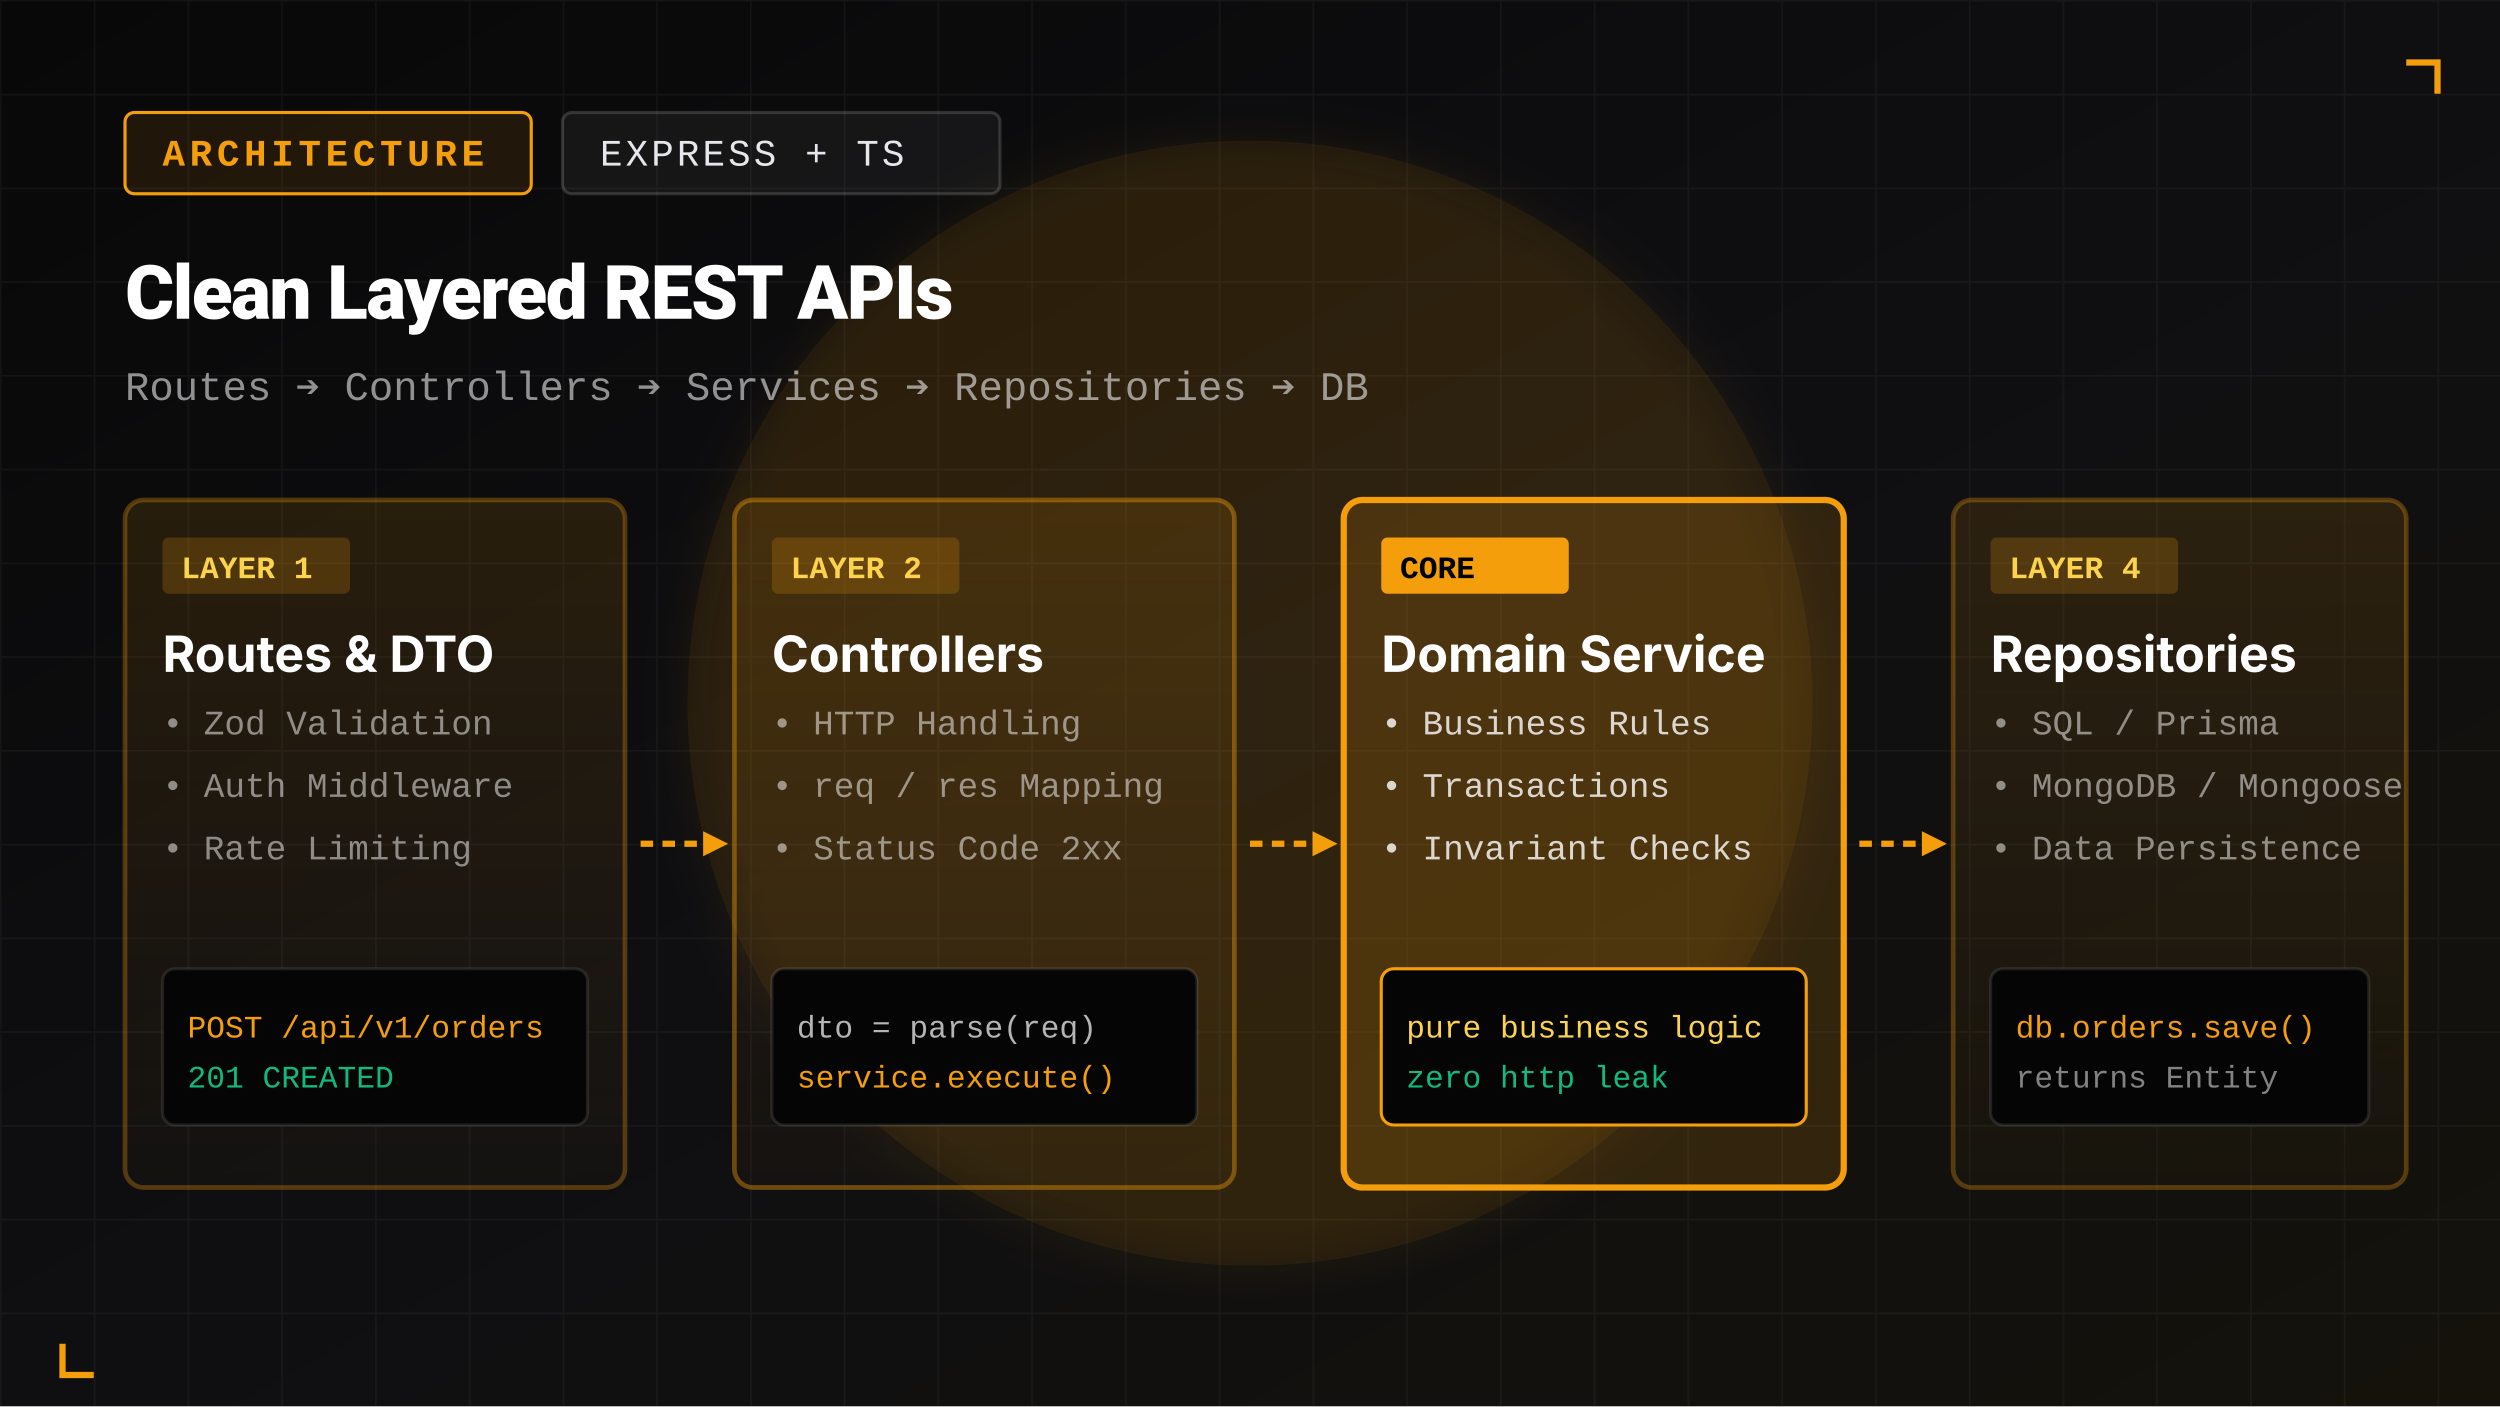
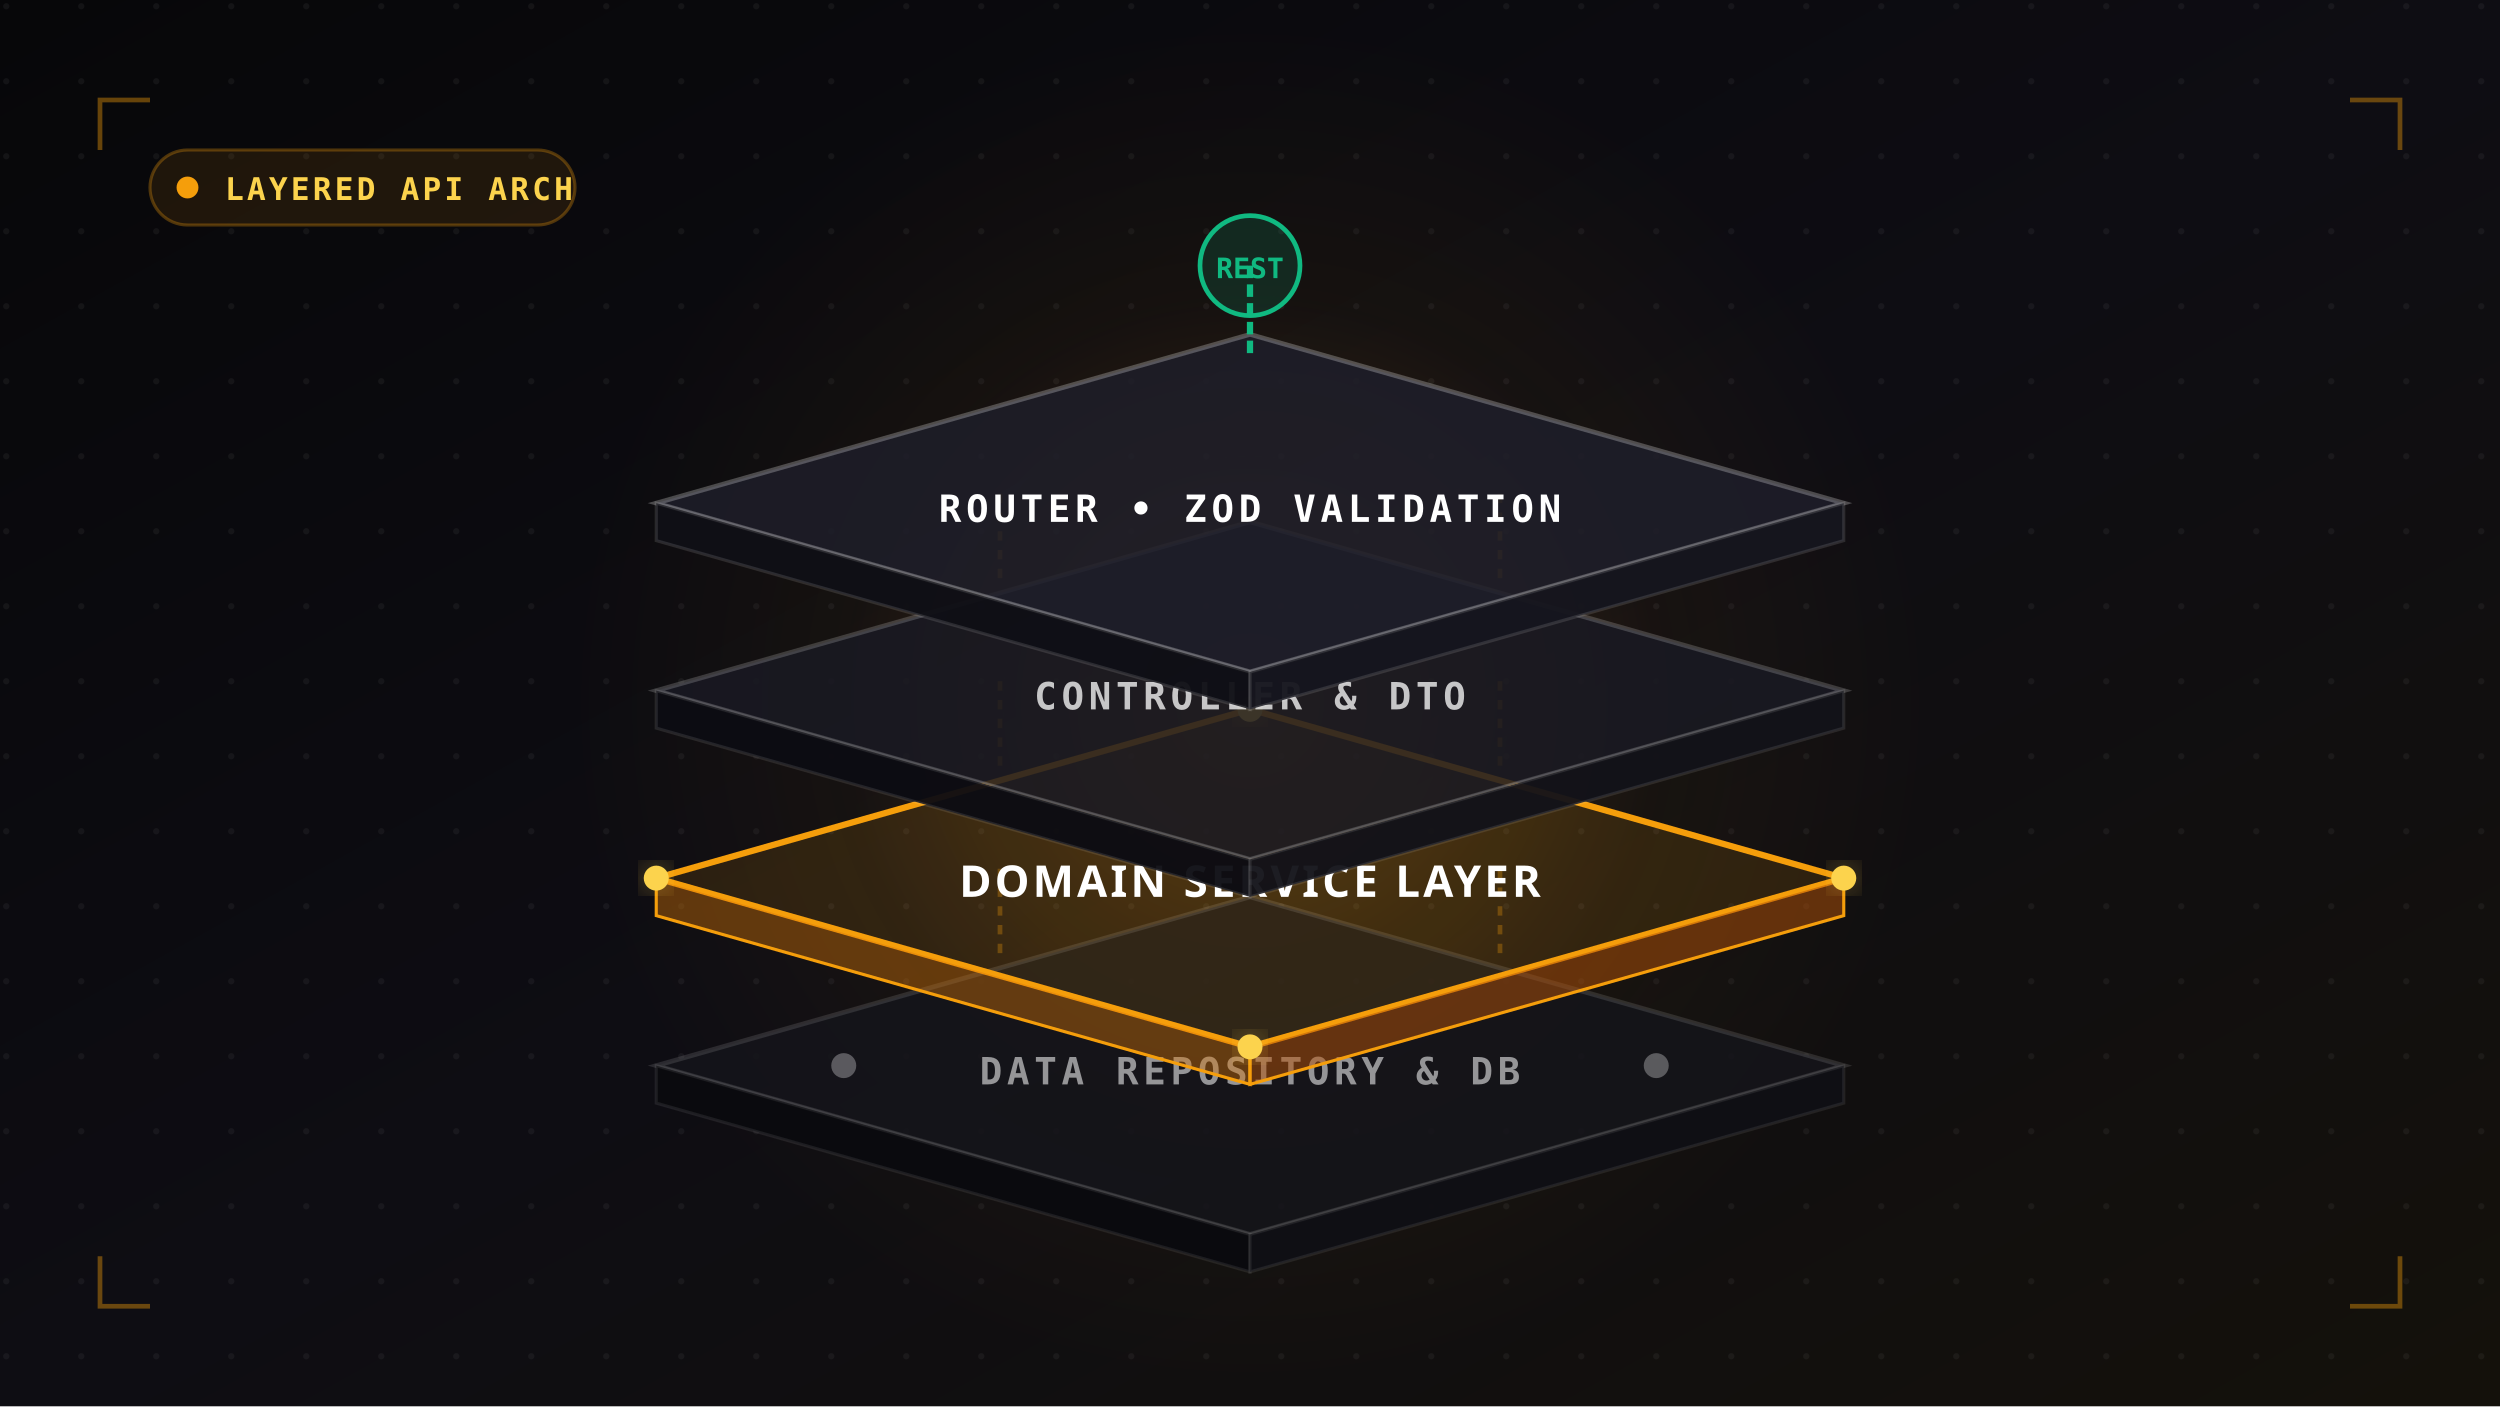
<svg xmlns="http://www.w3.org/2000/svg" viewBox="0 0 800 450" width="100%" height="100%">
  <defs>
-     <linearGradient id="bg-grad-1" x1="0%" y1="0%" x2="100%" y2="100%">
-       <stop offset="0%" stop-color="#080808" />
-       <stop offset="50%" stop-color="#0F0F12" />
-       <stop offset="100%" stop-color="#14120B" />
+     <linearGradient id="bg1" x1="0%" y1="0%" x2="100%" y2="100%">
+       <stop offset="0%" stop-color="#070709" />
+       <stop offset="50%" stop-color="#0E0D13" />
+       <stop offset="100%" stop-color="#14110B" />
    </linearGradient>
-     <linearGradient id="amber-glow" x1="0%" y1="0%" x2="100%" y2="0%">
+     <radialGradient id="glow-amber1" cx="50%" cy="50%" r="50%">
+       <stop offset="0%" stop-color="#F59E0B" stop-opacity="0.25" />
+       <stop offset="60%" stop-color="#F59E0B" stop-opacity="0.04" />
+       <stop offset="100%" stop-color="#F59E0B" stop-opacity="0" />
+     </radialGradient>
+     <linearGradient id="layer-grad-1" x1="0%" y1="0%" x2="100%" y2="100%">
+       <stop offset="0%" stop-color="rgba(245, 158, 11, 0.20)" />
+       <stop offset="100%" stop-color="rgba(245, 158, 11, 0.03)" />
+     </linearGradient>
+     <linearGradient id="layer-grad-active" x1="0%" y1="0%" x2="100%" y2="100%">
      <stop offset="0%" stop-color="#F59E0B" />
-       <stop offset="100%" stop-color="#FCD34D" />
+       <stop offset="100%" stop-color="#D97706" />
    </linearGradient>
-     <linearGradient id="card-grad" x1="0%" y1="0%" x2="0%" y2="100%">
-       <stop offset="0%" stop-color="rgba(245, 158, 11, 0.12)" />
-       <stop offset="100%" stop-color="rgba(245, 158, 11, 0.02)" />
-     </linearGradient>
-     <filter id="glow-filter" x="-20%" y="-20%" width="140%" height="140%">
-       <feGaussianBlur stdDeviation="8" result="blur" />
+     <pattern id="dot-grid1" width="24" height="24" patternUnits="userSpaceOnUse">
+       <circle cx="2" cy="2" r="1" fill="rgba(255, 255, 255, 0.05)" />
+     </pattern>
+     <filter id="soft-glow" x="-20%" y="-20%" width="140%" height="140%">
+       <feGaussianBlur stdDeviation="6" result="blur" />
      <feComposite in="SourceGraphic" in2="blur" operator="over" />
    </filter>
-     <pattern id="grid-pattern" width="30" height="30" patternUnits="userSpaceOnUse">
-       <path d="M 30 0 L 0 0 0 30" fill="none" stroke="rgba(255, 255, 255, 0.04)" stroke-width="1" />
-     </pattern>
  </defs>
-   <rect width="800" height="450" fill="url(#bg-grad-1)" />
-   <rect width="800" height="450" fill="url(#grid-pattern)" />
-   <circle cx="400" cy="225" r="180" fill="rgba(245, 158, 11, 0.07)" filter="url(#glow-filter)" />
-   <rect x="40" y="36" width="130" height="26" rx="3" fill="rgba(245, 158, 11, 0.1)" stroke="#F59E0B" stroke-width="1" />
-   <text x="52" y="53" fill="#F59E0B" font-family="'Courier New', monospace" font-size="12" font-weight="bold" letter-spacing="1.5">ARCHITECTURE</text>
-   <rect x="180" y="36" width="140" height="26" rx="3" fill="rgba(255, 255, 255, 0.05)" stroke="rgba(255, 255, 255, 0.15)" stroke-width="1" />
-   <text x="192" y="53" fill="#E5E7EB" font-family="'Courier New', monospace" font-size="12" letter-spacing="1">EXPRESS + TS</text>
-   <text x="40" y="102" fill="#FFFFFF" font-family="-apple-system, BlinkMacSystemFont, 'Segoe UI', Roboto, sans-serif" font-size="24" font-weight="800" letter-spacing="-0.5">Clean Layered REST APIs</text>
-   <text x="40" y="128" fill="rgba(255, 255, 255, 0.55)" font-family="'Courier New', monospace" font-size="13">Routes ➔ Controllers ➔ Services ➔ Repositories ➔ DB</text>
-   <g transform="translate(40, 160)">
-     <rect width="160" height="220" rx="6" fill="url(#card-grad)" stroke="rgba(245, 158, 11, 0.3)" stroke-width="1.5" />
-     <rect x="12" y="12" width="60" height="18" rx="2" fill="rgba(245, 158, 11, 0.2)" />
-     <text x="18" y="25" fill="#FCD34D" font-family="'Courier New', monospace" font-size="10" font-weight="bold">LAYER 1</text>
-     <text x="12" y="55" fill="#FFFFFF" font-family="-apple-system, sans-serif" font-size="16" font-weight="700">Routes &amp; DTO</text>
-     <text x="12" y="75" fill="rgba(255, 255, 255, 0.5)" font-family="'Courier New', monospace" font-size="11">• Zod Validation</text>
-     <text x="12" y="95" fill="rgba(255, 255, 255, 0.5)" font-family="'Courier New', monospace" font-size="11">• Auth Middleware</text>
-     <text x="12" y="115" fill="rgba(255, 255, 255, 0.5)" font-family="'Courier New', monospace" font-size="11">• Rate Limiting</text>
-     <rect x="12" y="150" width="136" height="50" rx="4" fill="#050505" stroke="rgba(255, 255, 255, 0.1)" />
-     <text x="20" y="172" fill="#F59E0B" font-family="'Courier New', monospace" font-size="10">POST /api/v1/orders</text>
-     <text x="20" y="188" fill="#10B981" font-family="'Courier New', monospace" font-size="10">201 CREATED</text>
+   <rect width="800" height="450" fill="url(#bg1)" />
+   <rect width="800" height="450" fill="url(#dot-grid1)" />
+   <circle cx="400" cy="225" r="220" fill="url(#glow-amber1)" />
+   <path d="M 32 48 L 32 32 L 48 32" stroke="rgba(245, 158, 11, 0.4)" stroke-width="1.5" fill="none" />
+   <path d="M 768 48 L 768 32 L 752 32" stroke="rgba(245, 158, 11, 0.4)" stroke-width="1.5" fill="none" />
+   <path d="M 32 402 L 32 418 L 48 418" stroke="rgba(245, 158, 11, 0.4)" stroke-width="1.5" fill="none" />
+   <path d="M 768 402 L 768 418 L 752 418" stroke="rgba(245, 158, 11, 0.4)" stroke-width="1.5" fill="none" />
+   <g transform="translate(48, 48)">
+     <rect width="136" height="24" rx="12" fill="rgba(245, 158, 11, 0.1)" stroke="rgba(245, 158, 11, 0.3)" stroke-width="1" />
+     <circle cx="12" cy="12" r="3.5" fill="#F59E0B" />
+     <text x="24" y="16" fill="#FCD34D" font-family="'JetBrains Mono', 'Ubuntu Mono', monospace" font-size="10" font-weight="600" letter-spacing="1">LAYERED API ARCH</text>
  </g>
-   <path d="M 205 270 L 225 270" stroke="#F59E0B" stroke-width="2" stroke-dasharray="4,3" />
-   <polygon points="225,266 233,270 225,274" fill="#F59E0B" />
-   <g transform="translate(235, 160)">
-     <rect width="160" height="220" rx="6" fill="url(#card-grad)" stroke="rgba(245, 158, 11, 0.4)" stroke-width="1.5" />
-     <rect x="12" y="12" width="60" height="18" rx="2" fill="rgba(245, 158, 11, 0.2)" />
-     <text x="18" y="25" fill="#FCD34D" font-family="'Courier New', monospace" font-size="10" font-weight="bold">LAYER 2</text>
-     <text x="12" y="55" fill="#FFFFFF" font-family="-apple-system, sans-serif" font-size="16" font-weight="700">Controllers</text>
-     <text x="12" y="75" fill="rgba(255, 255, 255, 0.5)" font-family="'Courier New', monospace" font-size="11">• HTTP Handling</text>
-     <text x="12" y="95" fill="rgba(255, 255, 255, 0.5)" font-family="'Courier New', monospace" font-size="11">• req / res Mapping</text>
-     <text x="12" y="115" fill="rgba(255, 255, 255, 0.5)" font-family="'Courier New', monospace" font-size="11">• Status Code 2xx</text>
-     <rect x="12" y="150" width="136" height="50" rx="4" fill="#050505" stroke="rgba(255, 255, 255, 0.1)" />
-     <text x="20" y="172" fill="rgba(255,255,255,0.7)" font-family="'Courier New', monospace" font-size="10">dto = parse(req)</text>
-     <text x="20" y="188" fill="#F59E0B" font-family="'Courier New', monospace" font-size="10">service.execute()</text>
+   <g transform="translate(400, 240)">
+     <g transform="translate(0, 75)">
+       <polygon points="0,-28 190,26 0,80 -190,26" fill="rgba(20, 20, 26, 0.85)" stroke="rgba(255, 255, 255, 0.12)" stroke-width="1.5" />
+       <polygon points="-190,26 0,80 0,92 -190,38" fill="rgba(10, 10, 14, 0.95)" stroke="rgba(255, 255, 255, 0.08)" stroke-width="1" />
+       <polygon points="190,26 0,80 0,92 190,38" fill="rgba(15, 15, 20, 0.95)" stroke="rgba(255, 255, 255, 0.08)" stroke-width="1" />
+       <text x="0" y="32" text-anchor="middle" fill="rgba(255, 255, 255, 0.55)" font-family="'JetBrains Mono', monospace" font-size="12" font-weight="600" letter-spacing="1.5">DATA REPOSITORY &amp; DB</text>
+       <circle cx="-130" cy="26" r="4" fill="rgba(255, 255, 255, 0.3)" />
+       <circle cx="130" cy="26" r="4" fill="rgba(255, 255, 255, 0.3)" />
+     </g>
+     <line x1="-80" y1="65" x2="-80" y2="35" stroke="rgba(245, 158, 11, 0.3)" stroke-width="1.5" stroke-dasharray="3,3" />
+     <line x1="80" y1="65" x2="80" y2="35" stroke="rgba(245, 158, 11, 0.3)" stroke-width="1.5" stroke-dasharray="3,3" />
+     <g transform="translate(0, 15)">
+       <polygon points="0,-28 190,26 0,80 -190,26" fill="rgba(245, 158, 11, 0.12)" stroke="#F59E0B" stroke-width="2" />
+       <polygon points="-190,26 0,80 0,92 -190,38" fill="rgba(217, 119, 6, 0.4)" stroke="#F59E0B" stroke-width="1" />
+       <polygon points="190,26 0,80 0,92 190,38" fill="rgba(180, 83, 9, 0.5)" stroke="#F59E0B" stroke-width="1" />
+       <text x="0" y="32" text-anchor="middle" fill="#FFFFFF" font-family="'Space Grotesk', sans-serif" font-size="14" font-weight="700" letter-spacing="1">DOMAIN SERVICE LAYER</text>
+       <circle cx="0" cy="-28" r="4" fill="#FCD34D" filter="url(#soft-glow)" />
+       <circle cx="190" cy="26" r="4" fill="#FCD34D" filter="url(#soft-glow)" />
+       <circle cx="-190" cy="26" r="4" fill="#FCD34D" filter="url(#soft-glow)" />
+       <circle cx="0" cy="80" r="4" fill="#FCD34D" filter="url(#soft-glow)" />
+     </g>
+     <line x1="-80" y1="5" x2="-80" y2="-25" stroke="rgba(245, 158, 11, 0.3)" stroke-width="1.5" stroke-dasharray="3,3" />
+     <line x1="80" y1="5" x2="80" y2="-25" stroke="rgba(245, 158, 11, 0.3)" stroke-width="1.5" stroke-dasharray="3,3" />
+     <g transform="translate(0, -45)">
+       <polygon points="0,-28 190,26 0,80 -190,26" fill="rgba(25, 25, 34, 0.85)" stroke="rgba(255, 255, 255, 0.18)" stroke-width="1.5" />
+       <polygon points="-190,26 0,80 0,92 -190,38" fill="rgba(12, 12, 18, 0.95)" stroke="rgba(255, 255, 255, 0.1)" stroke-width="1" />
+       <polygon points="190,26 0,80 0,92 190,38" fill="rgba(18, 18, 25, 0.95)" stroke="rgba(255, 255, 255, 0.1)" stroke-width="1" />
+       <text x="0" y="32" text-anchor="middle" fill="rgba(255, 255, 255, 0.75)" font-family="'JetBrains Mono', monospace" font-size="12" font-weight="600" letter-spacing="1.5">CONTROLLER &amp; DTO</text>
+     </g>
+     <line x1="-80" y1="-55" x2="-80" y2="-85" stroke="rgba(245, 158, 11, 0.3)" stroke-width="1.5" stroke-dasharray="3,3" />
+     <line x1="80" y1="-55" x2="80" y2="-85" stroke="rgba(245, 158, 11, 0.3)" stroke-width="1.5" stroke-dasharray="3,3" />
+     <g transform="translate(0, -105)">
+       <polygon points="0,-28 190,26 0,80 -190,26" fill="rgba(30, 30, 42, 0.85)" stroke="rgba(255, 255, 255, 0.25)" stroke-width="1.5" />
+       <polygon points="-190,26 0,80 0,92 -190,38" fill="rgba(15, 15, 22, 0.95)" stroke="rgba(255, 255, 255, 0.12)" stroke-width="1" />
+       <polygon points="190,26 0,80 0,92 190,38" fill="rgba(22, 22, 30, 0.95)" stroke="rgba(255, 255, 255, 0.12)" stroke-width="1" />
+       <text x="0" y="32" text-anchor="middle" fill="#FFFFFF" font-family="'JetBrains Mono', monospace" font-size="12" font-weight="700" letter-spacing="1.5">ROUTER • ZOD VALIDATION</text>
+       <g transform="translate(0, -50)">
+         <line x1="0" y1="0" x2="0" y2="28" stroke="#10B981" stroke-width="2" stroke-dasharray="4,2" />
+         <circle cx="0" cy="0" r="16" fill="rgba(16, 185, 129, 0.15)" stroke="#10B981" stroke-width="1.5" />
+         <text x="0" y="4" text-anchor="middle" fill="#10B981" font-family="'JetBrains Mono', monospace" font-size="9" font-weight="bold">REST</text>
+       </g>
+     </g>
  </g>
-   <path d="M 400 270 L 420 270" stroke="#F59E0B" stroke-width="2" stroke-dasharray="4,3" />
-   <polygon points="420,266 428,270 420,274" fill="#F59E0B" />
-   <g transform="translate(430, 160)">
-     <rect width="160" height="220" rx="6" fill="rgba(245, 158, 11, 0.15)" stroke="#F59E0B" stroke-width="2" />
-     <rect x="12" y="12" width="60" height="18" rx="2" fill="#F59E0B" />
-     <text x="18" y="25" fill="#000000" font-family="'Courier New', monospace" font-size="10" font-weight="bold">CORE</text>
-     <text x="12" y="55" fill="#FFFFFF" font-family="-apple-system, sans-serif" font-size="16" font-weight="700">Domain Service</text>
-     <text x="12" y="75" fill="rgba(255, 255, 255, 0.8)" font-family="'Courier New', monospace" font-size="11">• Business Rules</text>
-     <text x="12" y="95" fill="rgba(255, 255, 255, 0.8)" font-family="'Courier New', monospace" font-size="11">• Transactions</text>
-     <text x="12" y="115" fill="rgba(255, 255, 255, 0.8)" font-family="'Courier New', monospace" font-size="11">• Invariant Checks</text>
-     <rect x="12" y="150" width="136" height="50" rx="4" fill="#050505" stroke="#F59E0B" stroke-width="1" />
-     <text x="20" y="172" fill="#FCD34D" font-family="'Courier New', monospace" font-size="10">pure business logic</text>
-     <text x="20" y="188" fill="#10B981" font-family="'Courier New', monospace" font-size="10">zero http leak</text>
-   </g>
-   <path d="M 595 270 L 615 270" stroke="#F59E0B" stroke-width="2" stroke-dasharray="4,3" />
-   <polygon points="615,266 623,270 615,274" fill="#F59E0B" />
-   <g transform="translate(625, 160)">
-     <rect width="145" height="220" rx="6" fill="url(#card-grad)" stroke="rgba(245, 158, 11, 0.3)" stroke-width="1.5" />
-     <rect x="12" y="12" width="60" height="18" rx="2" fill="rgba(245, 158, 11, 0.2)" />
-     <text x="18" y="25" fill="#FCD34D" font-family="'Courier New', monospace" font-size="10" font-weight="bold">LAYER 4</text>
-     <text x="12" y="55" fill="#FFFFFF" font-family="-apple-system, sans-serif" font-size="16" font-weight="700">Repositories</text>
-     <text x="12" y="75" fill="rgba(255, 255, 255, 0.5)" font-family="'Courier New', monospace" font-size="11">• SQL / Prisma</text>
-     <text x="12" y="95" fill="rgba(255, 255, 255, 0.5)" font-family="'Courier New', monospace" font-size="11">• MongoDB / Mongoose</text>
-     <text x="12" y="115" fill="rgba(255, 255, 255, 0.5)" font-family="'Courier New', monospace" font-size="11">• Data Persistence</text>
-     <rect x="12" y="150" width="121" height="50" rx="4" fill="#050505" stroke="rgba(255, 255, 255, 0.1)" />
-     <text x="20" y="172" fill="#F59E0B" font-family="'Courier New', monospace" font-size="10">db.orders.save()</text>
-     <text x="20" y="188" fill="rgba(255, 255, 255, 0.5)" font-family="'Courier New', monospace" font-size="10">returns Entity</text>
-   </g>
-   <path d="M 770 20 L 780 20 L 780 30" stroke="#F59E0B" stroke-width="2" fill="none" />
-   <path d="M 20 430 L 20 440 L 30 440" stroke="#F59E0B" stroke-width="2" fill="none" />
</svg>
